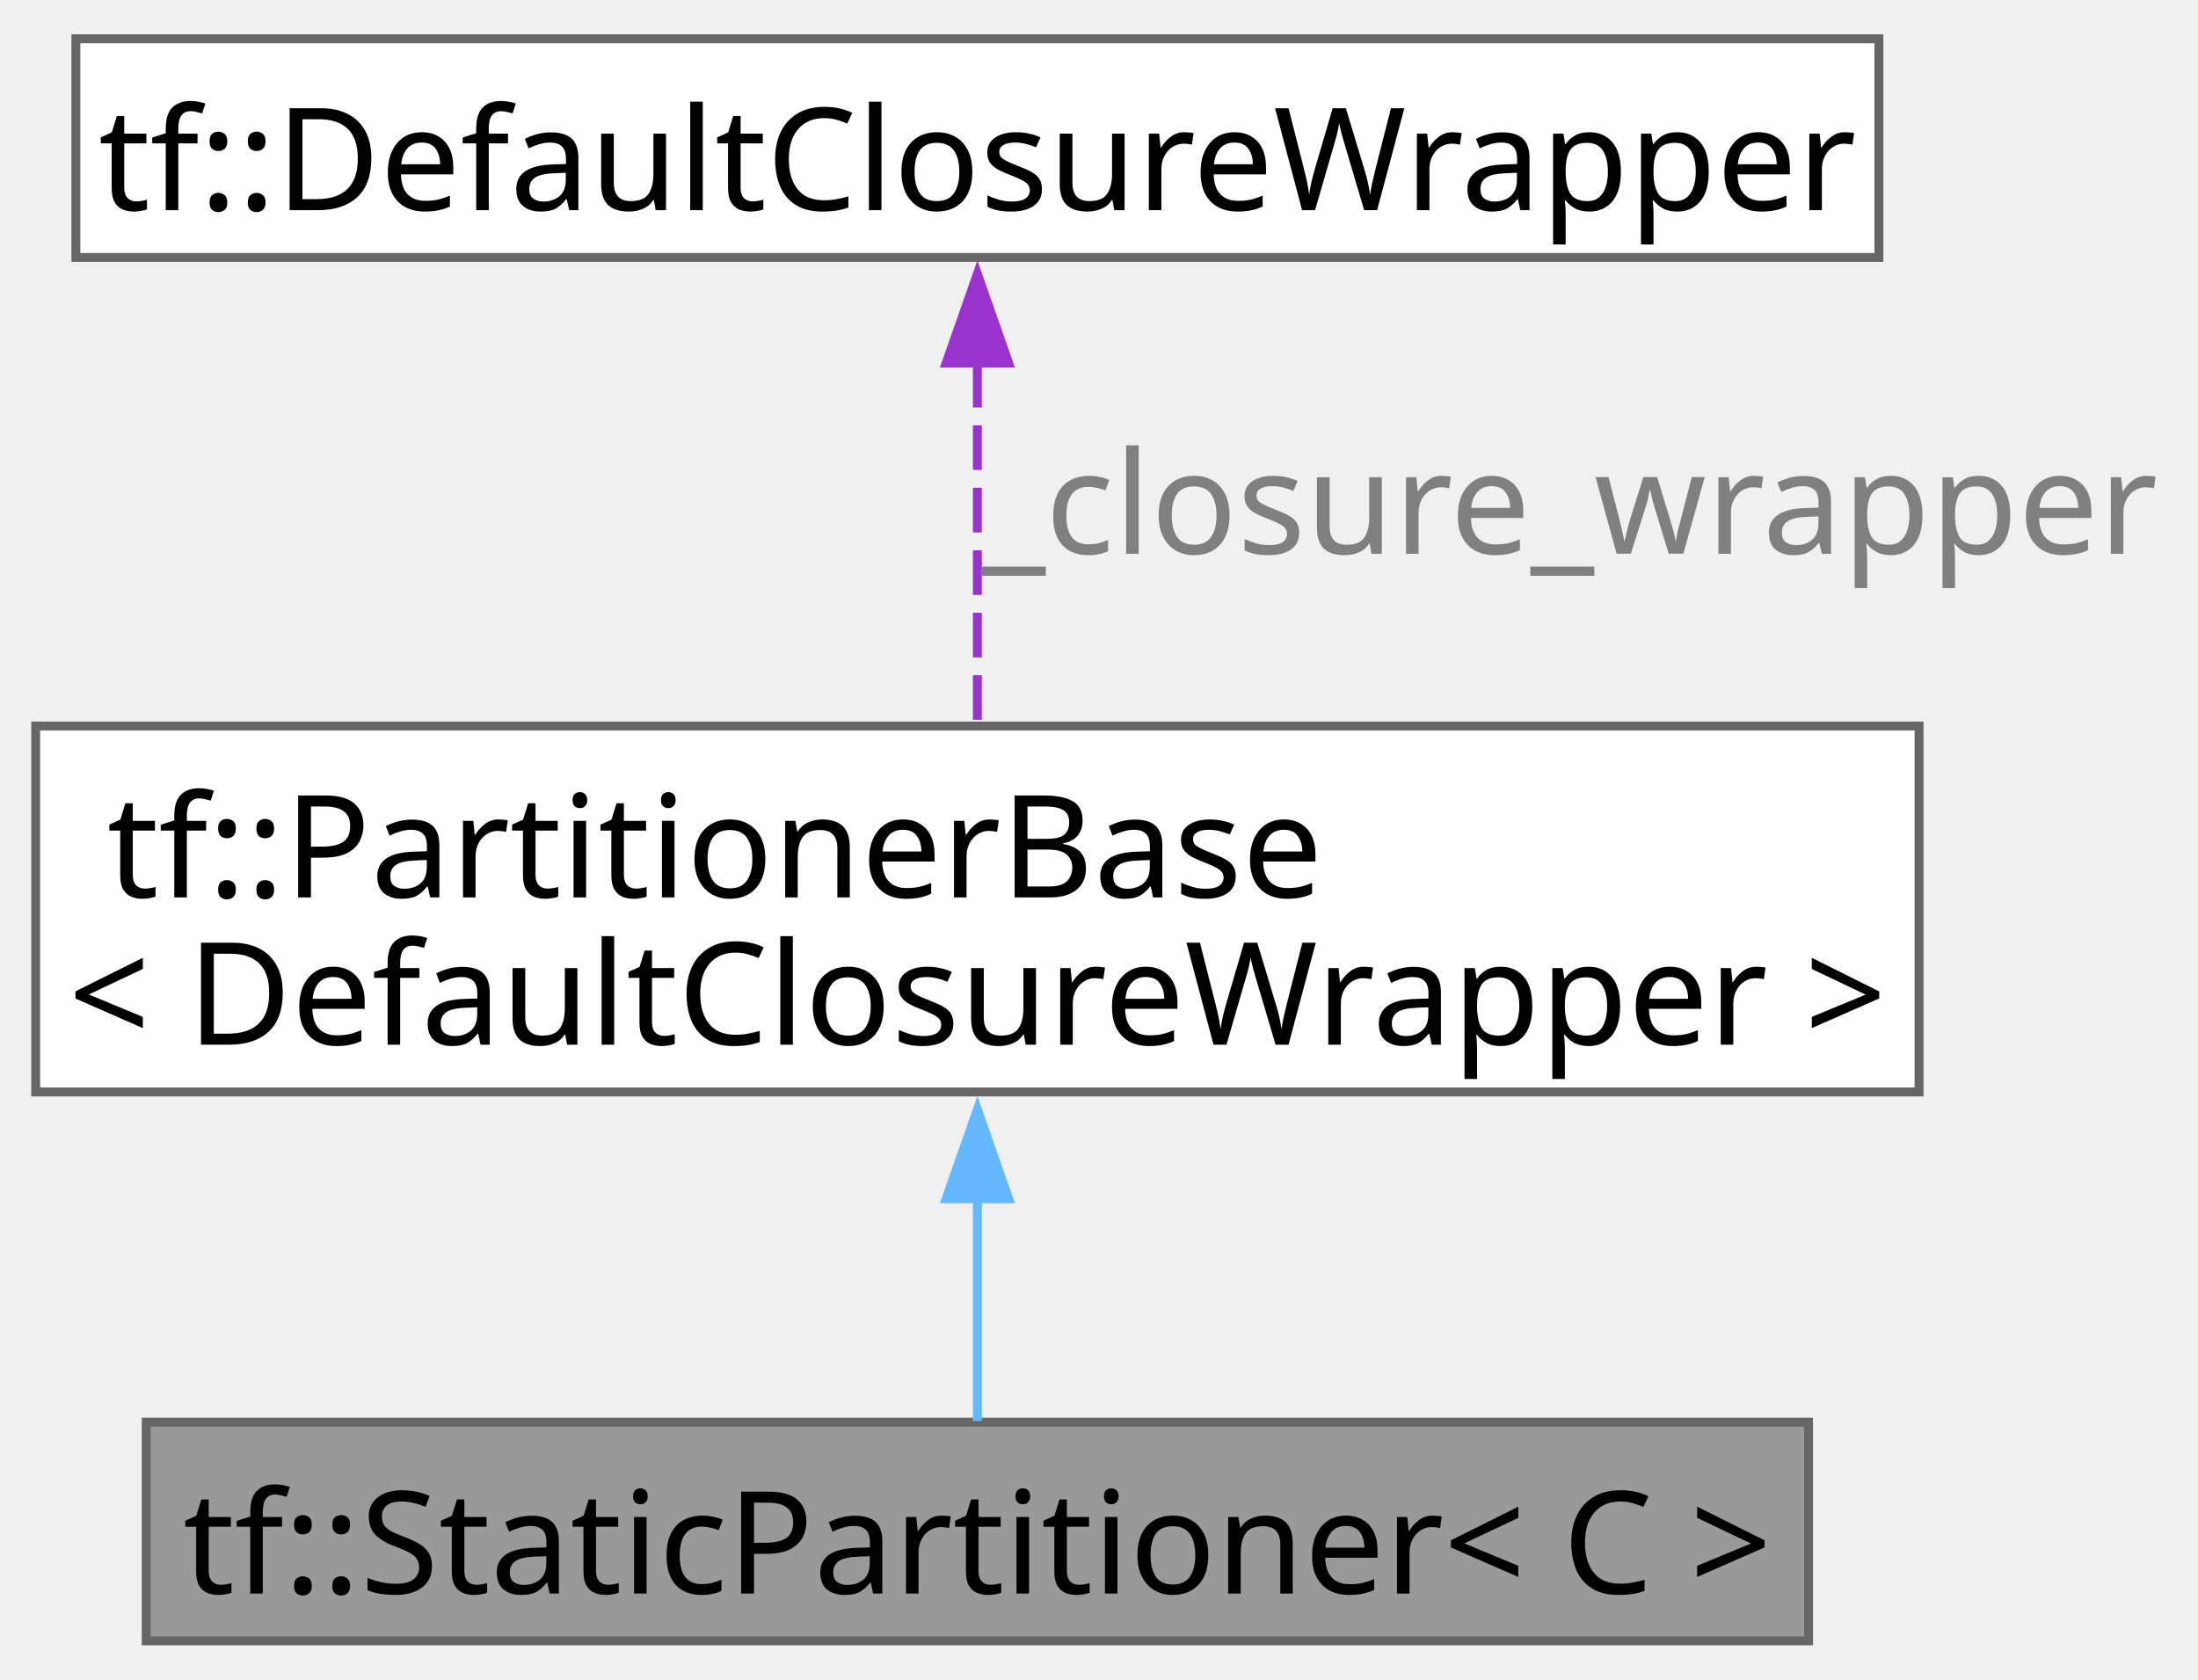
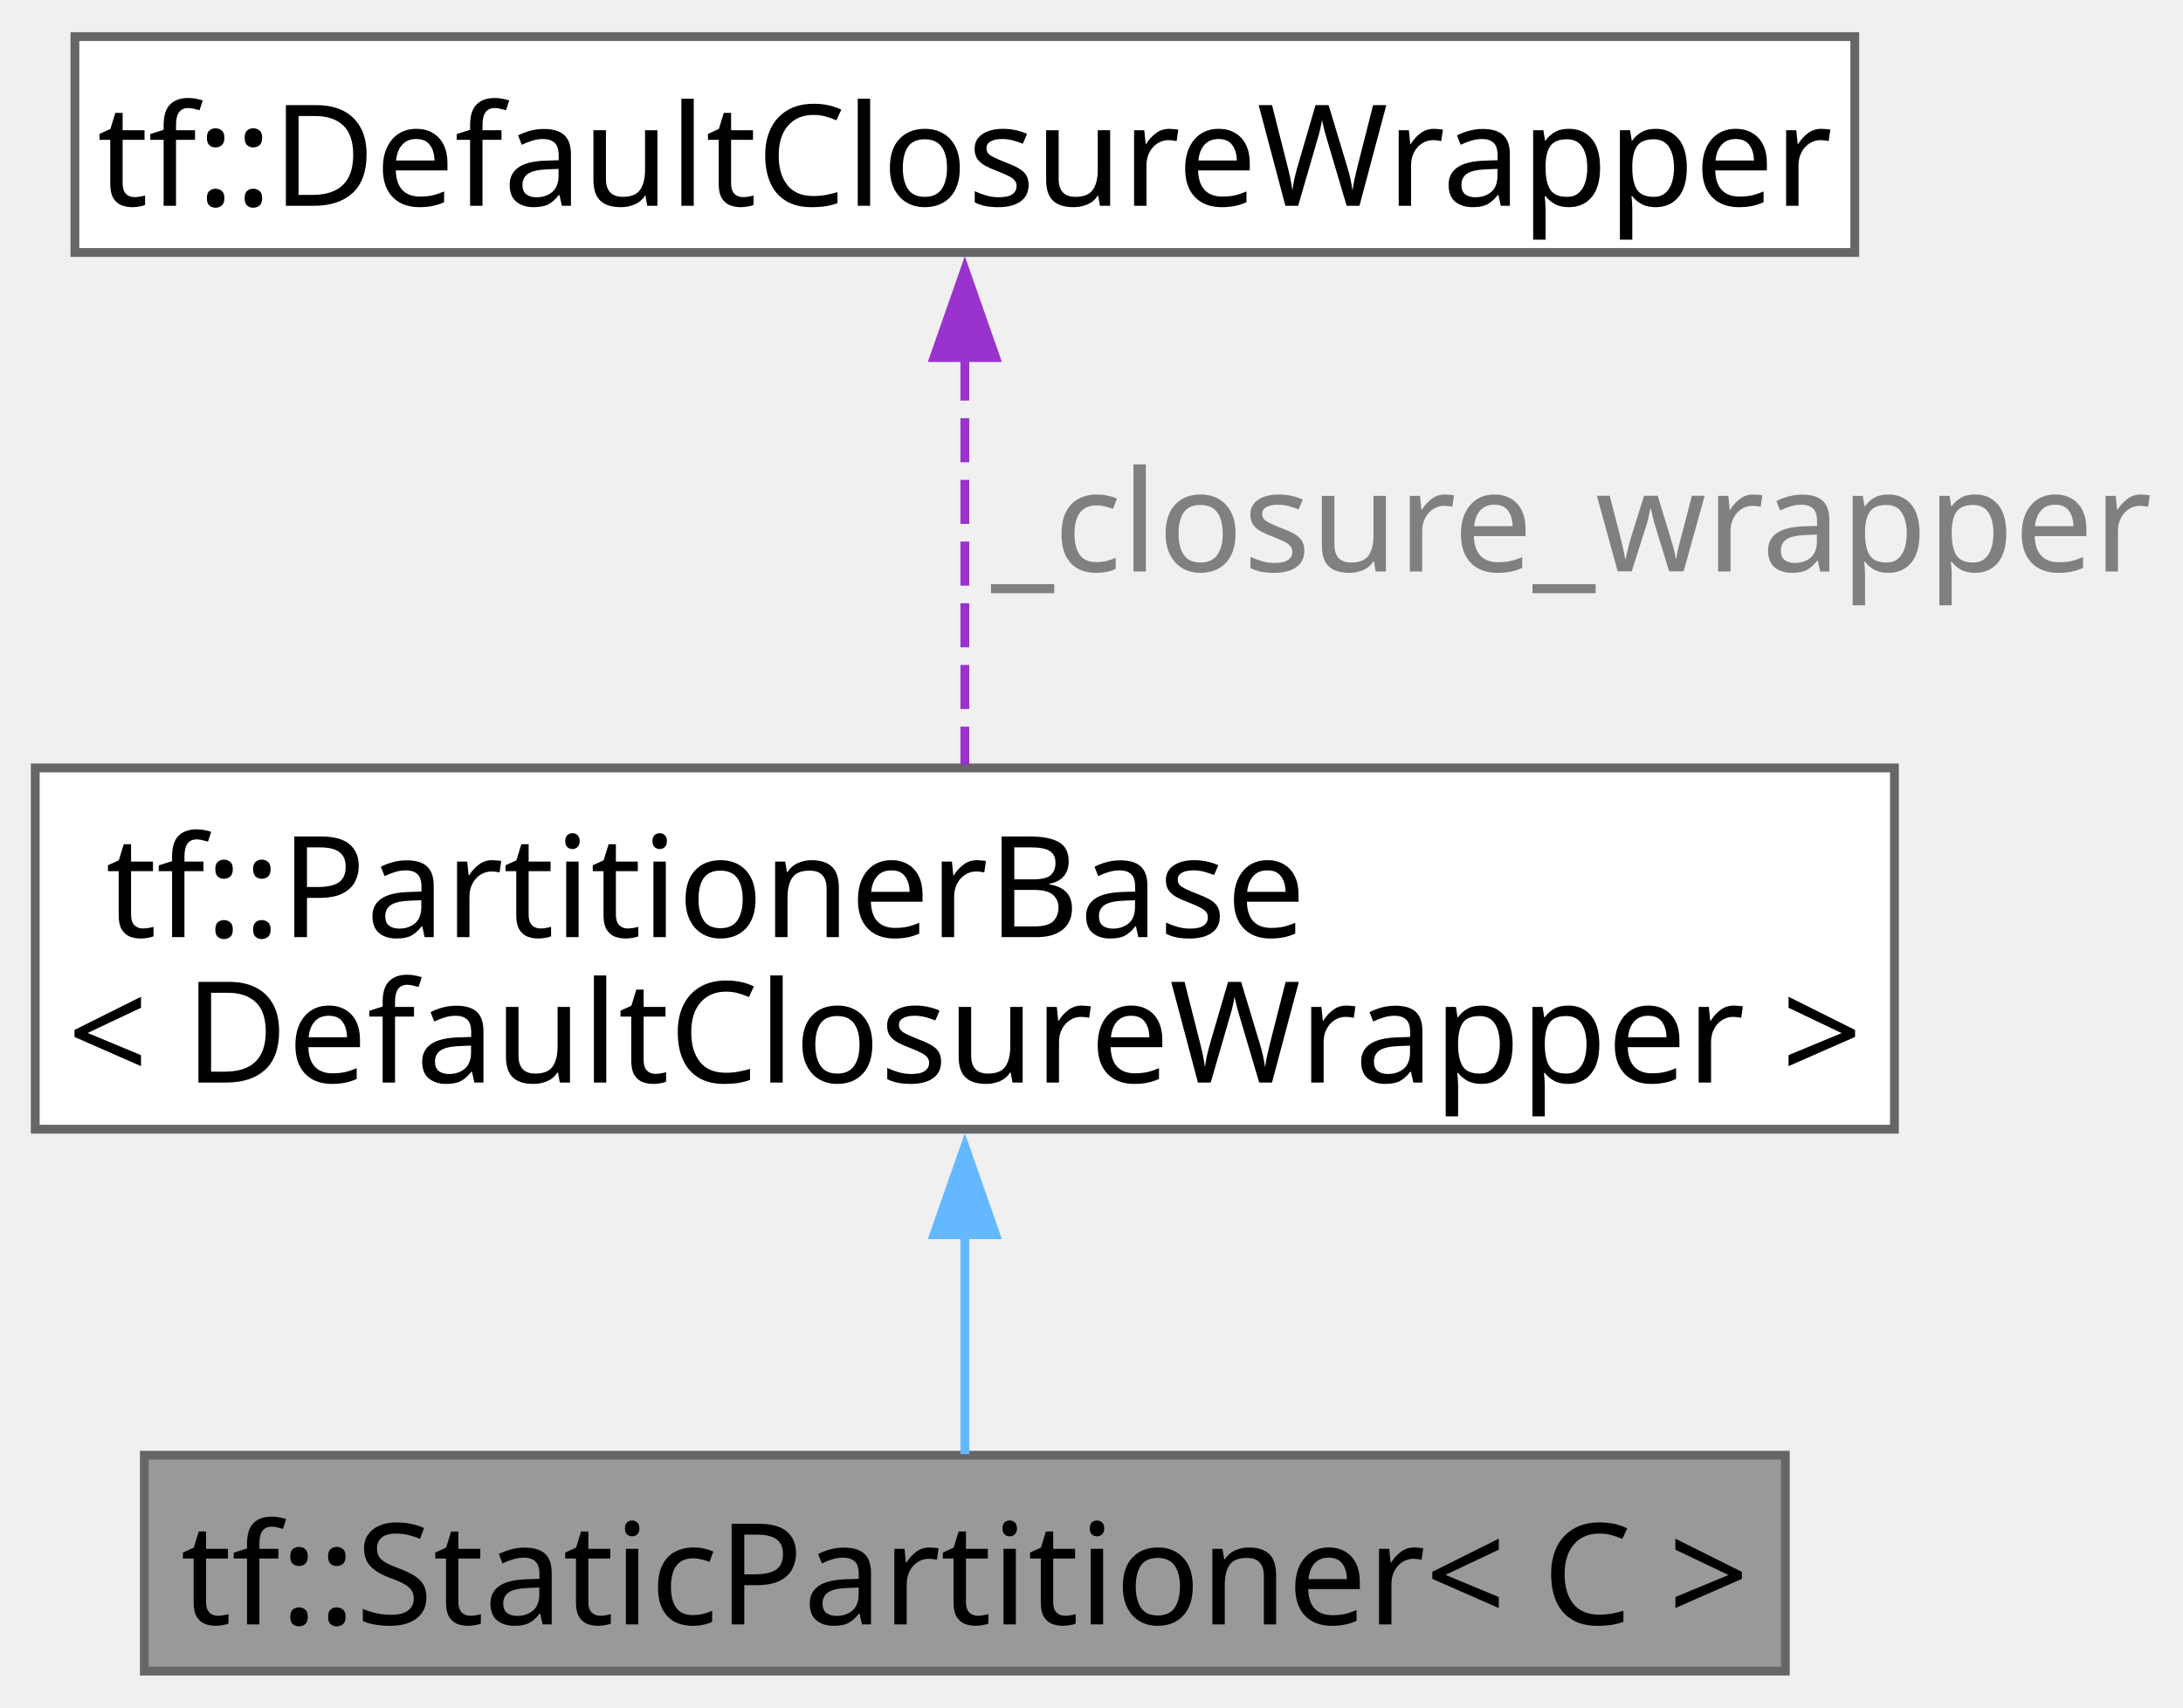
- <svg xmlns="http://www.w3.org/2000/svg" xmlns:xlink="http://www.w3.org/1999/xlink" width="246pt" height="188pt" viewBox="0.00 0.00 246.25 187.50">
-   <g id="graph0" class="graph" transform="scale(1 1) rotate(0) translate(4 183.5)">
+ <svg xmlns="http://www.w3.org/2000/svg" xmlns:xlink="http://www.w3.org/1999/xlink" width="248pt" height="194pt" viewBox="0.00 0.00 247.75 193.50">
+   <g id="graph0" class="graph" transform="scale(1 1) rotate(0) translate(4 189.5)">
    <g id="Node000001" class="node">
      <g id="a_Node000001">
        <a xlink:title="class to construct a static partitioner for scheduling parallel algorithms">
          <polygon fill="#999999" stroke="#666666" points="198.62,-24.5 12.38,-24.5 12.38,0 198.62,0 198.62,-24.5" />
          <text text-anchor="middle" x="105.5" y="-5.3" font-family="SourceSansPro" font-size="16.00">tf::StaticPartitioner&lt; C &gt;</text>
        </a>
      </g>
    </g>
    <g id="Node000002" class="node">
      <g id="a_Node000002">
        <a xlink:href="classtf_1_1PartitionerBase.html" target="_top" xlink:title=" ">
          <polygon fill="white" stroke="#666666" points="211,-102.5 0,-102.5 0,-61.5 211,-61.5 211,-102.5" />
          <text text-anchor="start" x="8" y="-83.3" font-family="SourceSansPro" font-size="16.00">tf::PartitionerBase</text>
          <text text-anchor="middle" x="105.5" y="-66.8" font-family="SourceSansPro" font-size="16.00">&lt; DefaultClosureWrapper &gt;</text>
        </a>
      </g>
    </g>
    <g id="edge1_Node000001_Node000002" class="edge">
      <g id="a_edge1_Node000001_Node000002">
        <a xlink:title=" ">
          <path fill="none" stroke="#63b8ff" d="M105.5,-49.64C105.5,-40.7 105.5,-31.53 105.5,-24.63" />
          <polygon fill="#63b8ff" stroke="#63b8ff" points="102,-49.53 105.5,-59.53 109,-49.53 102,-49.53" />
        </a>
      </g>
    </g>
    <g id="Node000003" class="node">
      <g id="a_Node000003">
        <a xlink:href="classtf_1_1DefaultClosureWrapper.html" target="_top" xlink:title="class to create a default closure wrapper">
-           <polygon fill="white" stroke="#666666" points="206.5,-179.5 4.5,-179.5 4.5,-155 206.5,-155 206.5,-179.5" />
-           <text text-anchor="middle" x="105.5" y="-160.3" font-family="SourceSansPro" font-size="16.00">tf::DefaultClosureWrapper</text>
+           <polygon fill="white" stroke="#666666" points="206.5,-185.5 4.5,-185.5 4.5,-161 206.5,-161 206.5,-185.5" />
+           <text text-anchor="middle" x="105.5" y="-166.3" font-family="SourceSansPro" font-size="16.00">tf::DefaultClosureWrapper</text>
        </a>
      </g>
    </g>
    <g id="edge2_Node000002_Node000003" class="edge">
      <g id="a_edge2_Node000002_Node000003">
        <a xlink:title=" ">
-           <path fill="none" stroke="#9a32cd" stroke-dasharray="5,2" d="M105.5,-143.19C105.5,-130.5 105.5,-114.92 105.5,-102.8" />
-           <polygon fill="#9a32cd" stroke="#9a32cd" points="102,-143.16 105.5,-153.16 109,-143.16 102,-143.16" />
+           <path fill="none" stroke="#9a32cd" stroke-dasharray="5,2" d="M105.5,-149.19C105.5,-134.84 105.5,-116.57 105.5,-102.86" />
+           <polygon fill="#9a32cd" stroke="#9a32cd" points="102,-149.07 105.5,-159.07 109,-149.07 102,-149.07" />
        </a>
      </g>
-       <text text-anchor="middle" x="171.88" y="-121.8" font-family="SourceSansPro" font-size="16.00" fill="grey"> _closure_wrapper</text>
+       <text text-anchor="start" x="108.5" y="-124.8" font-family="SourceSansPro" font-size="16.00" fill="grey">_closure_wrapper</text>
    </g>
  </g>
</svg>
